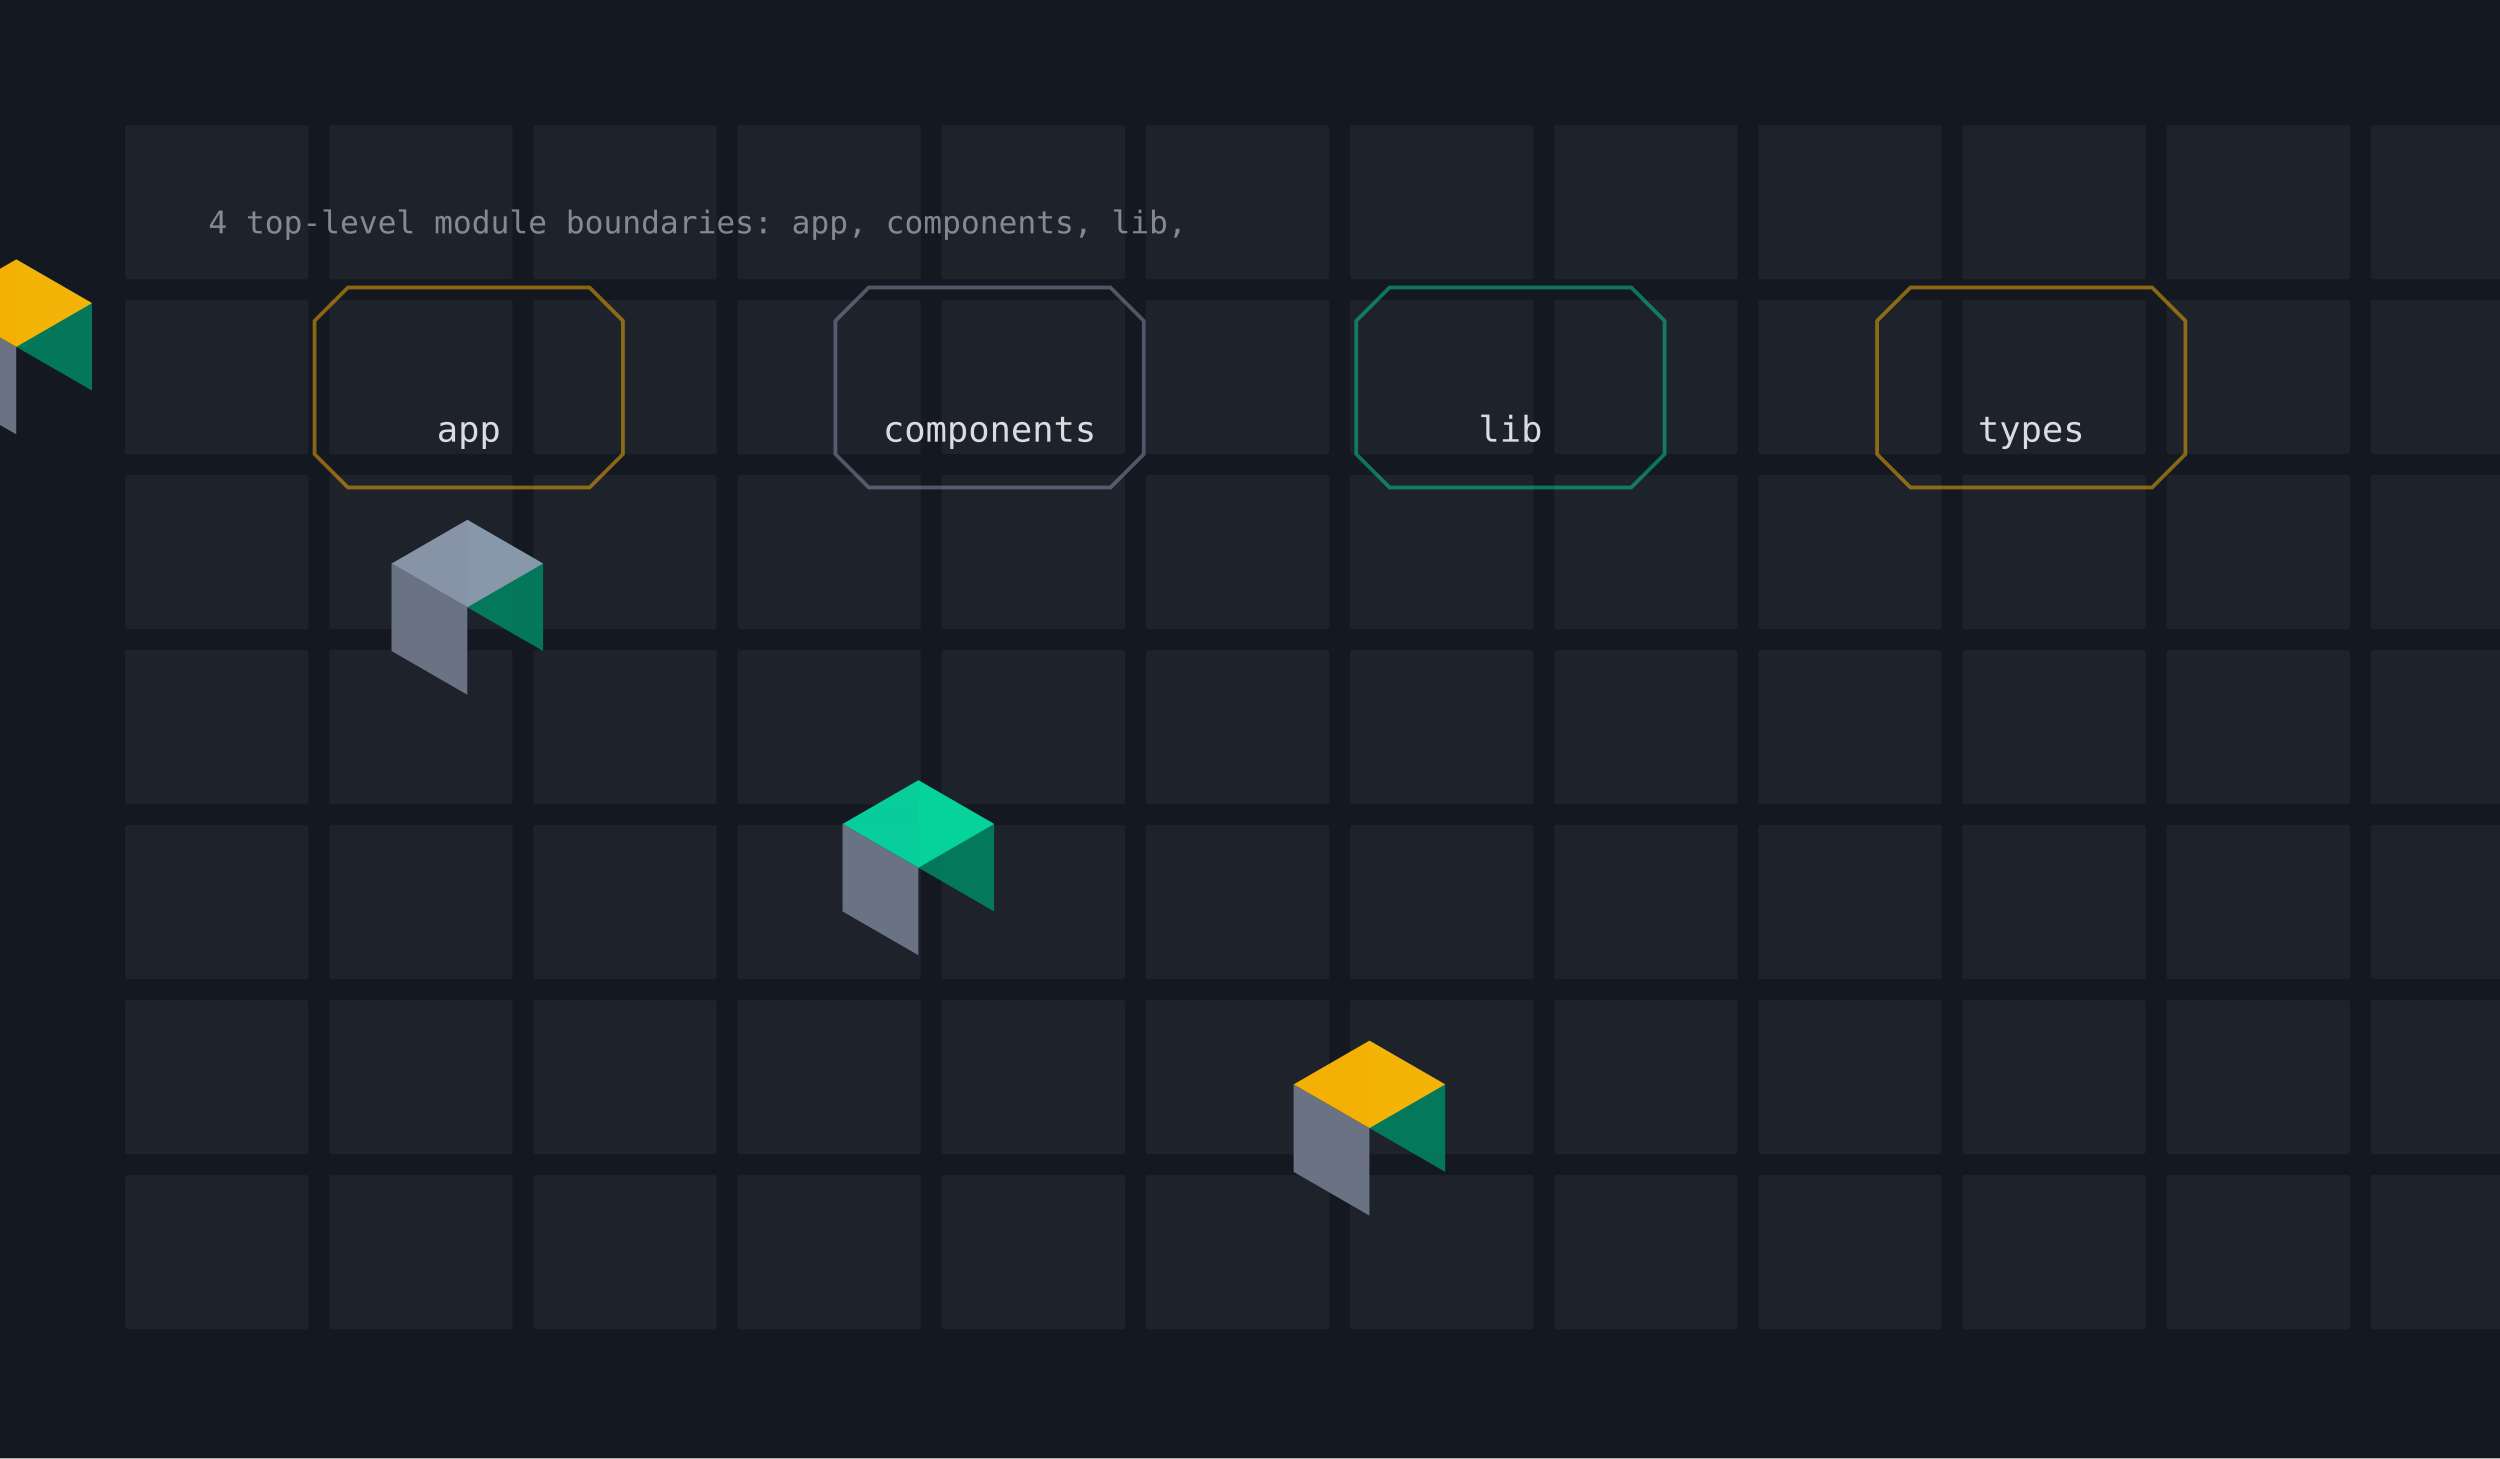
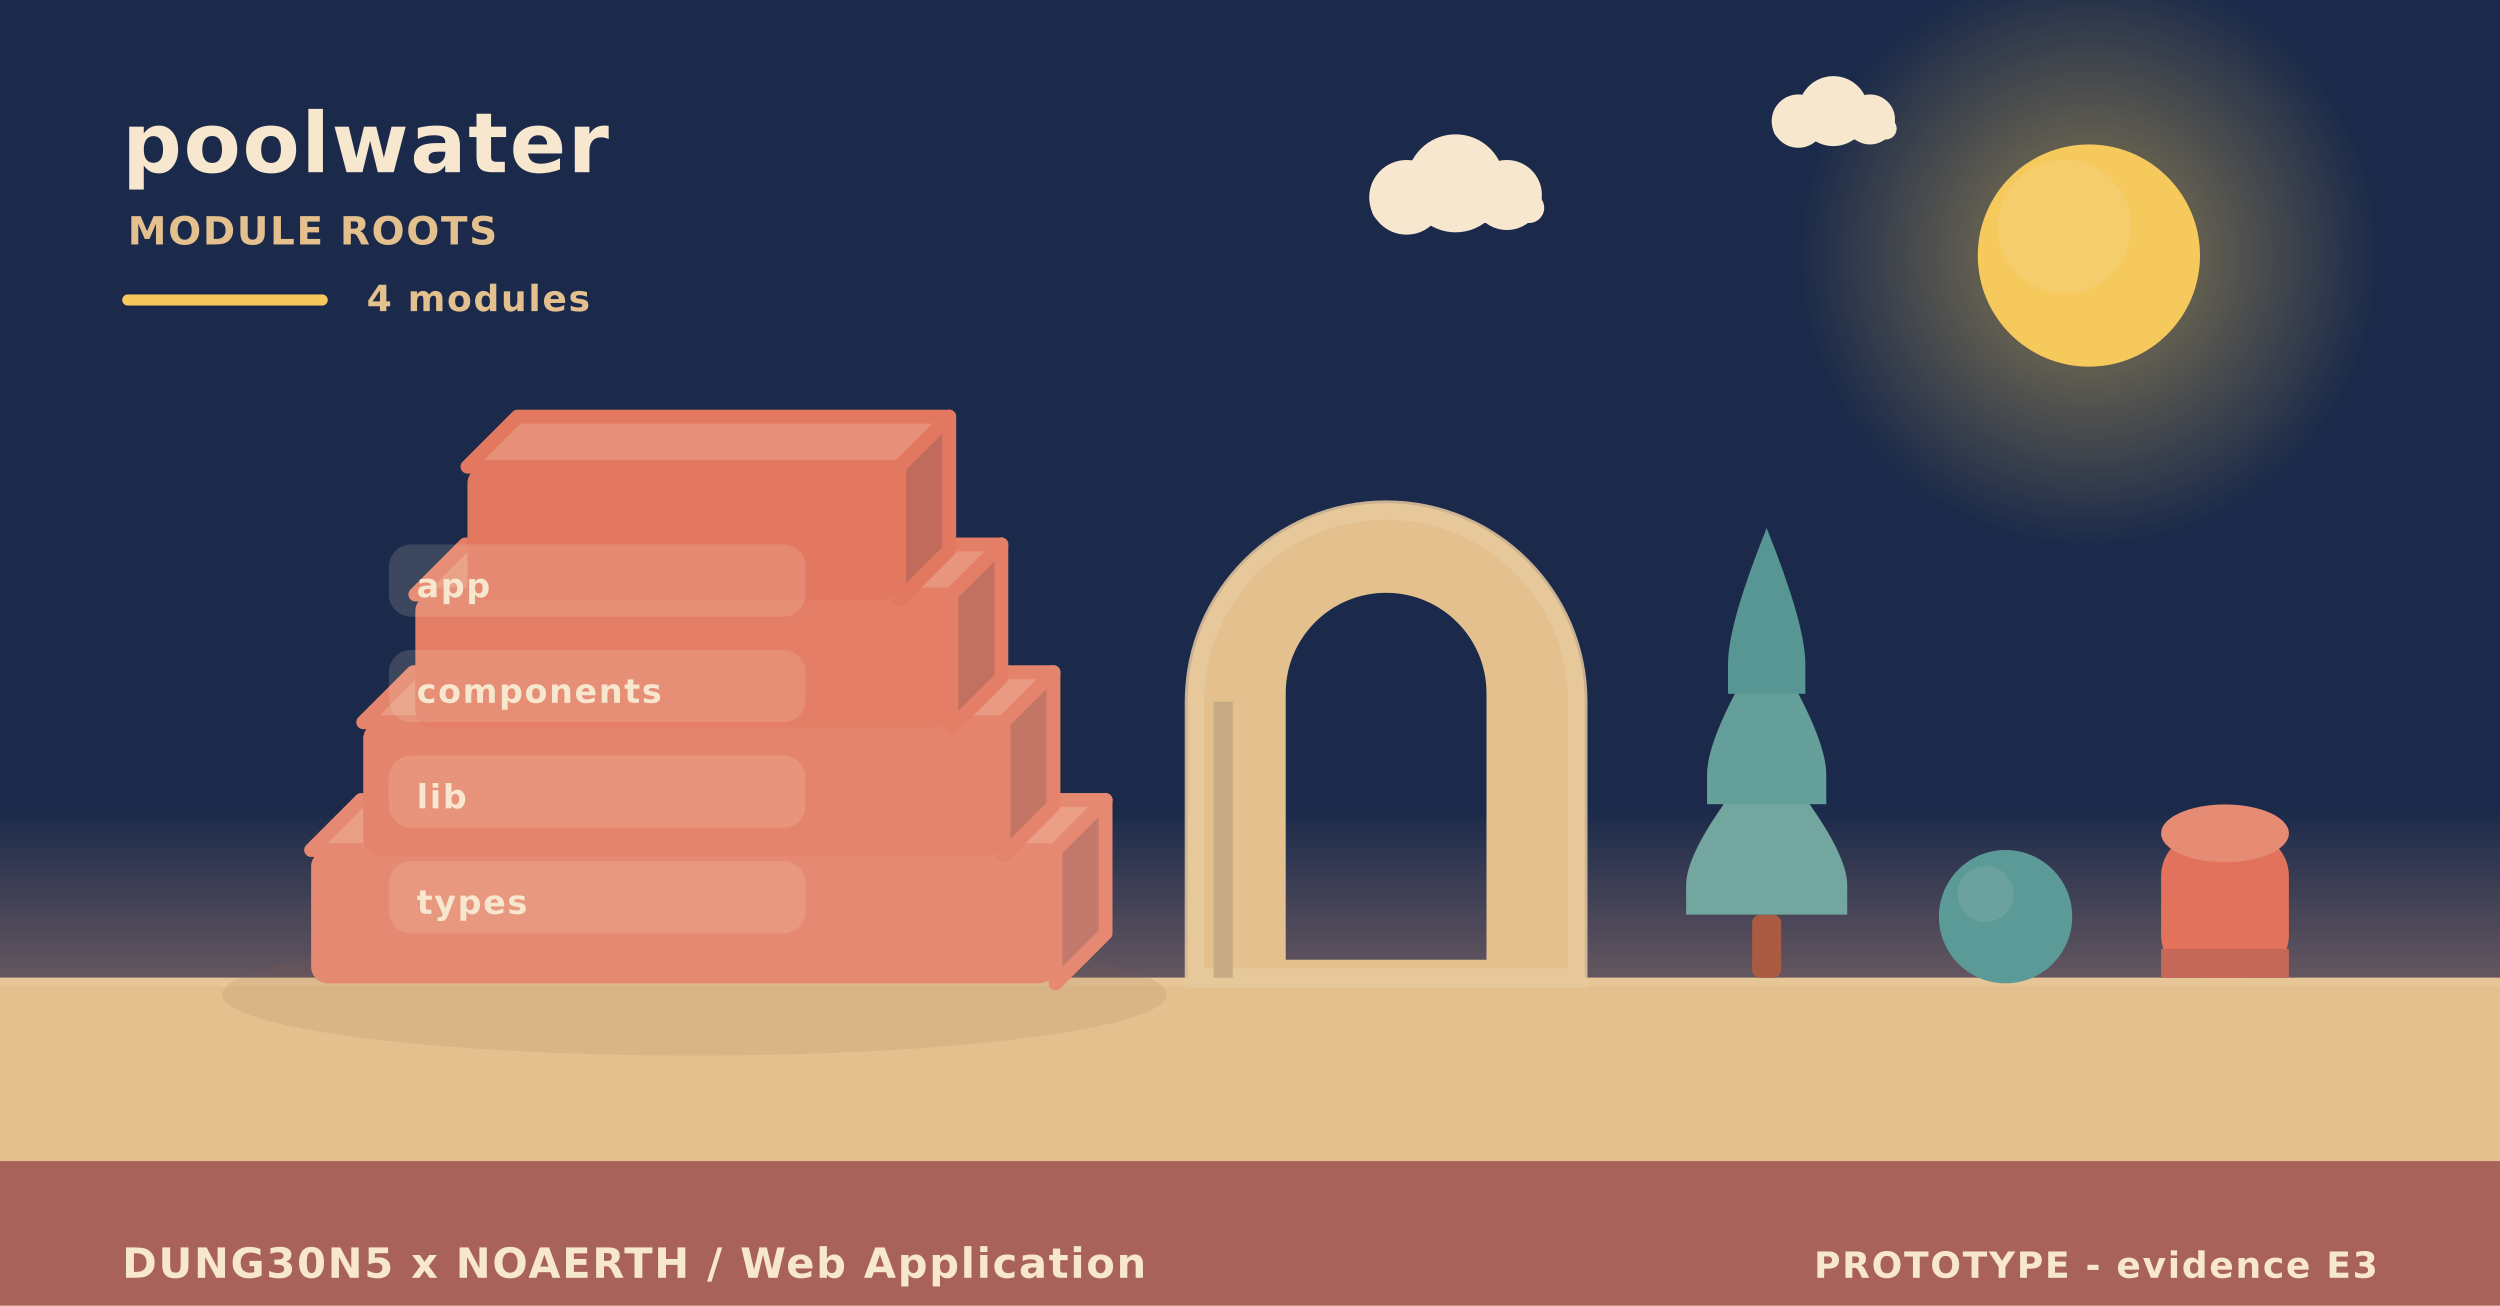
- <svg xmlns="http://www.w3.org/2000/svg" viewBox="0 0 1200 700" width="1200" height="700" role="img" aria-label="poolwater architecture">
-   <rect width="1200" height="700" fill="#141821" />
-   <defs>
-     <linearGradient id="ga" x1="0" y1="0" x2="1" y2="1">
-       <stop offset="0%" stop-color="#ffb703" />
-       <stop offset="100%" stop-color="#8d99ae" />
-     </linearGradient>
-   </defs>
-   <rect x="60.00" y="60.00" width="88.00" height="74.00" rx="1.20" fill="#eef1f6" opacity="0.05" />
-   <rect x="158.00" y="60.00" width="88.00" height="74.00" rx="1.20" fill="#eef1f6" opacity="0.05" />
-   <rect x="256.00" y="60.00" width="88.00" height="74.00" rx="1.20" fill="#eef1f6" opacity="0.05" />
-   <rect x="354.00" y="60.00" width="88.00" height="74.00" rx="1.20" fill="#eef1f6" opacity="0.05" />
-   <rect x="452.00" y="60.00" width="88.00" height="74.00" rx="1.20" fill="#eef1f6" opacity="0.05" />
-   <rect x="550.00" y="60.00" width="88.00" height="74.00" rx="1.20" fill="#eef1f6" opacity="0.05" />
-   <rect x="648.00" y="60.00" width="88.00" height="74.00" rx="1.20" fill="#eef1f6" opacity="0.05" />
-   <rect x="746.00" y="60.00" width="88.00" height="74.00" rx="1.20" fill="#eef1f6" opacity="0.05" />
-   <rect x="844.00" y="60.00" width="88.00" height="74.00" rx="1.20" fill="#eef1f6" opacity="0.05" />
-   <rect x="942.00" y="60.00" width="88.00" height="74.00" rx="1.20" fill="#eef1f6" opacity="0.05" />
-   <rect x="1040.00" y="60.00" width="88.00" height="74.00" rx="1.20" fill="#eef1f6" opacity="0.05" />
-   <rect x="1138.00" y="60.00" width="88.00" height="74.00" rx="1.20" fill="#eef1f6" opacity="0.05" />
-   <rect x="60.00" y="144.00" width="88.00" height="74.00" rx="1.20" fill="#eef1f6" opacity="0.05" />
-   <rect x="158.00" y="144.00" width="88.00" height="74.00" rx="1.20" fill="#eef1f6" opacity="0.05" />
-   <rect x="256.00" y="144.00" width="88.00" height="74.00" rx="1.20" fill="#eef1f6" opacity="0.05" />
-   <rect x="354.00" y="144.00" width="88.00" height="74.00" rx="1.20" fill="#eef1f6" opacity="0.05" />
-   <rect x="452.00" y="144.00" width="88.00" height="74.00" rx="1.20" fill="#eef1f6" opacity="0.05" />
-   <rect x="550.00" y="144.00" width="88.00" height="74.00" rx="1.20" fill="#eef1f6" opacity="0.05" />
-   <rect x="648.00" y="144.00" width="88.00" height="74.00" rx="1.20" fill="#eef1f6" opacity="0.05" />
-   <rect x="746.00" y="144.00" width="88.00" height="74.00" rx="1.20" fill="#eef1f6" opacity="0.05" />
-   <rect x="844.00" y="144.00" width="88.00" height="74.00" rx="1.20" fill="#eef1f6" opacity="0.05" />
-   <rect x="942.00" y="144.00" width="88.00" height="74.00" rx="1.20" fill="#eef1f6" opacity="0.05" />
-   <rect x="1040.00" y="144.00" width="88.00" height="74.00" rx="1.20" fill="#eef1f6" opacity="0.05" />
-   <rect x="1138.00" y="144.00" width="88.00" height="74.00" rx="1.20" fill="#eef1f6" opacity="0.05" />
-   <rect x="60.00" y="228.00" width="88.00" height="74.00" rx="1.20" fill="#eef1f6" opacity="0.05" />
-   <rect x="158.00" y="228.00" width="88.00" height="74.00" rx="1.20" fill="#eef1f6" opacity="0.05" />
-   <rect x="256.00" y="228.00" width="88.00" height="74.00" rx="1.20" fill="#eef1f6" opacity="0.05" />
-   <rect x="354.00" y="228.00" width="88.00" height="74.00" rx="1.20" fill="#eef1f6" opacity="0.05" />
-   <rect x="452.00" y="228.00" width="88.00" height="74.00" rx="1.20" fill="#eef1f6" opacity="0.05" />
-   <rect x="550.00" y="228.00" width="88.00" height="74.00" rx="1.20" fill="#eef1f6" opacity="0.05" />
-   <rect x="648.00" y="228.00" width="88.00" height="74.00" rx="1.20" fill="#eef1f6" opacity="0.05" />
-   <rect x="746.00" y="228.00" width="88.00" height="74.00" rx="1.20" fill="#eef1f6" opacity="0.05" />
-   <rect x="844.00" y="228.00" width="88.00" height="74.00" rx="1.20" fill="#eef1f6" opacity="0.05" />
-   <rect x="942.00" y="228.00" width="88.00" height="74.00" rx="1.20" fill="#eef1f6" opacity="0.05" />
-   <rect x="1040.00" y="228.00" width="88.00" height="74.00" rx="1.20" fill="#eef1f6" opacity="0.05" />
-   <rect x="1138.00" y="228.00" width="88.00" height="74.00" rx="1.20" fill="#eef1f6" opacity="0.05" />
-   <rect x="60.00" y="312.00" width="88.00" height="74.00" rx="1.20" fill="#eef1f6" opacity="0.05" />
-   <rect x="158.00" y="312.00" width="88.00" height="74.00" rx="1.20" fill="#eef1f6" opacity="0.05" />
-   <rect x="256.00" y="312.00" width="88.00" height="74.00" rx="1.20" fill="#eef1f6" opacity="0.05" />
-   <rect x="354.00" y="312.00" width="88.00" height="74.00" rx="1.20" fill="#eef1f6" opacity="0.05" />
-   <rect x="452.00" y="312.00" width="88.00" height="74.00" rx="1.20" fill="#eef1f6" opacity="0.05" />
-   <rect x="550.00" y="312.00" width="88.00" height="74.00" rx="1.20" fill="#eef1f6" opacity="0.05" />
-   <rect x="648.00" y="312.00" width="88.00" height="74.00" rx="1.20" fill="#eef1f6" opacity="0.05" />
-   <rect x="746.00" y="312.00" width="88.00" height="74.00" rx="1.20" fill="#eef1f6" opacity="0.05" />
-   <rect x="844.00" y="312.00" width="88.00" height="74.00" rx="1.20" fill="#eef1f6" opacity="0.05" />
-   <rect x="942.00" y="312.00" width="88.00" height="74.00" rx="1.20" fill="#eef1f6" opacity="0.05" />
-   <rect x="1040.00" y="312.00" width="88.00" height="74.00" rx="1.20" fill="#eef1f6" opacity="0.05" />
-   <rect x="1138.00" y="312.00" width="88.00" height="74.00" rx="1.20" fill="#eef1f6" opacity="0.05" />
-   <rect x="60.00" y="396.00" width="88.00" height="74.00" rx="1.20" fill="#eef1f6" opacity="0.05" />
-   <rect x="158.00" y="396.00" width="88.00" height="74.00" rx="1.20" fill="#eef1f6" opacity="0.05" />
-   <rect x="256.00" y="396.00" width="88.00" height="74.00" rx="1.20" fill="#eef1f6" opacity="0.05" />
-   <rect x="354.00" y="396.00" width="88.00" height="74.00" rx="1.20" fill="#eef1f6" opacity="0.05" />
-   <rect x="452.00" y="396.00" width="88.00" height="74.00" rx="1.20" fill="#eef1f6" opacity="0.05" />
-   <rect x="550.00" y="396.00" width="88.00" height="74.00" rx="1.20" fill="#eef1f6" opacity="0.05" />
-   <rect x="648.00" y="396.00" width="88.00" height="74.00" rx="1.20" fill="#eef1f6" opacity="0.05" />
-   <rect x="746.00" y="396.00" width="88.00" height="74.00" rx="1.20" fill="#eef1f6" opacity="0.05" />
-   <rect x="844.00" y="396.00" width="88.00" height="74.00" rx="1.20" fill="#eef1f6" opacity="0.05" />
-   <rect x="942.00" y="396.00" width="88.00" height="74.00" rx="1.20" fill="#eef1f6" opacity="0.05" />
-   <rect x="1040.00" y="396.00" width="88.00" height="74.00" rx="1.20" fill="#eef1f6" opacity="0.05" />
-   <rect x="1138.00" y="396.00" width="88.00" height="74.00" rx="1.20" fill="#eef1f6" opacity="0.05" />
-   <rect x="60.00" y="480.00" width="88.00" height="74.00" rx="1.20" fill="#eef1f6" opacity="0.05" />
-   <rect x="158.00" y="480.00" width="88.00" height="74.00" rx="1.20" fill="#eef1f6" opacity="0.05" />
-   <rect x="256.00" y="480.00" width="88.00" height="74.00" rx="1.20" fill="#eef1f6" opacity="0.05" />
-   <rect x="354.00" y="480.00" width="88.00" height="74.00" rx="1.20" fill="#eef1f6" opacity="0.05" />
-   <rect x="452.00" y="480.00" width="88.00" height="74.00" rx="1.20" fill="#eef1f6" opacity="0.05" />
-   <rect x="550.00" y="480.00" width="88.00" height="74.00" rx="1.20" fill="#eef1f6" opacity="0.05" />
-   <rect x="648.00" y="480.00" width="88.00" height="74.00" rx="1.20" fill="#eef1f6" opacity="0.05" />
-   <rect x="746.00" y="480.00" width="88.00" height="74.00" rx="1.20" fill="#eef1f6" opacity="0.05" />
-   <rect x="844.00" y="480.00" width="88.00" height="74.00" rx="1.20" fill="#eef1f6" opacity="0.05" />
-   <rect x="942.00" y="480.00" width="88.00" height="74.00" rx="1.20" fill="#eef1f6" opacity="0.05" />
-   <rect x="1040.00" y="480.00" width="88.00" height="74.00" rx="1.20" fill="#eef1f6" opacity="0.05" />
-   <rect x="1138.00" y="480.00" width="88.00" height="74.00" rx="1.20" fill="#eef1f6" opacity="0.05" />
-   <rect x="60.00" y="564.00" width="88.00" height="74.00" rx="1.20" fill="#eef1f6" opacity="0.05" />
-   <rect x="158.00" y="564.00" width="88.00" height="74.00" rx="1.20" fill="#eef1f6" opacity="0.05" />
-   <rect x="256.00" y="564.00" width="88.00" height="74.00" rx="1.20" fill="#eef1f6" opacity="0.05" />
-   <rect x="354.00" y="564.00" width="88.00" height="74.00" rx="1.20" fill="#eef1f6" opacity="0.05" />
-   <rect x="452.00" y="564.00" width="88.00" height="74.00" rx="1.20" fill="#eef1f6" opacity="0.05" />
-   <rect x="550.00" y="564.00" width="88.00" height="74.00" rx="1.20" fill="#eef1f6" opacity="0.05" />
-   <rect x="648.00" y="564.00" width="88.00" height="74.00" rx="1.20" fill="#eef1f6" opacity="0.05" />
-   <rect x="746.00" y="564.00" width="88.00" height="74.00" rx="1.20" fill="#eef1f6" opacity="0.05" />
-   <rect x="844.00" y="564.00" width="88.00" height="74.00" rx="1.20" fill="#eef1f6" opacity="0.05" />
-   <rect x="942.00" y="564.00" width="88.00" height="74.00" rx="1.20" fill="#eef1f6" opacity="0.05" />
-   <rect x="1040.00" y="564.00" width="88.00" height="74.00" rx="1.20" fill="#eef1f6" opacity="0.05" />
-   <rect x="1138.00" y="564.00" width="88.00" height="74.00" rx="1.20" fill="#eef1f6" opacity="0.05" />
-   <path d="M167.00,138.00 H283.00 L299.00,154.00 V218.00 L283.00,234.00 H167.00 L151.00,218.00 V154.00 Z" fill="none" stroke="rgba(255,183,3,0.550)" stroke-width="1.80" opacity="0.90" />
-   <polygon points="7.79,166.50 44.17,187.50 44.17,145.50 7.79,124.50" fill="#037c5d" opacity="0.95" />
-   <polygon points="-28.58,187.50 7.79,208.50 7.79,166.50 -28.58,145.50" fill="#6e7788" opacity="0.95" />
-   <polygon points="7.79,124.50 44.17,145.50 7.79,166.50 -28.58,145.50" fill="#ffb703" opacity="0.95" />
-   <text x="225" y="212" font-family="ui-monospace,Menlo,monospace" font-size="17" fill="rgba(238,241,246,0.900)" text-anchor="middle">app</text>
-   <path d="M417.00,138.00 H533.00 L549.00,154.00 V218.00 L533.00,234.00 H417.00 L401.00,218.00 V154.00 Z" fill="none" stroke="rgba(141,153,174,0.550)" stroke-width="1.80" opacity="0.90" />
-   <polygon points="224.30,291.50 260.67,312.50 260.67,270.50 224.30,249.50" fill="#037c5d" opacity="0.95" />
-   <polygon points="187.93,312.50 224.30,333.50 224.30,291.50 187.93,270.50" fill="#6e7788" opacity="0.95" />
-   <polygon points="224.30,249.50 260.67,270.50 224.30,291.50 187.93,270.50" fill="#8d99ae" opacity="0.95" />
-   <text x="475" y="212" font-family="ui-monospace,Menlo,monospace" font-size="17" fill="rgba(238,241,246,0.900)" text-anchor="middle">components</text>
-   <path d="M667.00,138.00 H783.00 L799.00,154.00 V218.00 L783.00,234.00 H667.00 L651.00,218.00 V154.00 Z" fill="none" stroke="rgba(6,214,160,0.550)" stroke-width="1.80" opacity="0.90" />
-   <polygon points="440.81,416.50 477.18,437.50 477.18,395.50 440.81,374.50" fill="#037c5d" opacity="0.95" />
-   <polygon points="404.43,437.50 440.81,458.50 440.81,416.50 404.43,395.50" fill="#6e7788" opacity="0.95" />
-   <polygon points="440.81,374.50 477.18,395.50 440.81,416.50 404.43,395.50" fill="#06d6a0" opacity="0.95" />
-   <text x="725" y="212" font-family="ui-monospace,Menlo,monospace" font-size="17" fill="rgba(238,241,246,0.900)" text-anchor="middle">lib</text>
-   <path d="M917.00,138.00 H1033.00 L1049.00,154.00 V218.00 L1033.00,234.00 H917.00 L901.00,218.00 V154.00 Z" fill="none" stroke="rgba(255,183,3,0.550)" stroke-width="1.80" opacity="0.90" />
-   <polygon points="657.31,541.50 693.69,562.50 693.69,520.50 657.31,499.50" fill="#037c5d" opacity="0.95" />
-   <polygon points="620.94,562.50 657.31,583.50 657.31,541.50 620.94,520.50" fill="#6e7788" opacity="0.95" />
-   <polygon points="657.31,499.50 693.69,520.50 657.31,541.50 620.94,520.50" fill="#ffb703" opacity="0.95" />
-   <text x="975" y="212" font-family="ui-monospace,Menlo,monospace" font-size="17" fill="rgba(238,241,246,0.900)" text-anchor="middle">types</text>
-   <text x="100" y="112" font-family="ui-monospace,Menlo,monospace" font-size="15" fill="rgba(238,241,246,0.500)">4 top-level module boundaries: app, components, lib,</text>
+ <svg xmlns="http://www.w3.org/2000/svg" width="900" height="470" viewBox="0 0 900 470" role="img" aria-label="poolwater - how it is built">
+   <linearGradient id="skya" x1="0" y1="0" x2="0" y2="1">
+     <stop offset="0" stop-color="#1b2a4a" />
+     <stop offset="0.62" stop-color="#1b2a4a" />
+     <stop offset="1" stop-color="#f3ad8a" />
+   </linearGradient>
+   <rect width="900" height="470" fill="url(#skya)" />
+   <radialGradient id="suna">
+     <stop offset="0.35" stop-color="#f5c95c" stop-opacity="0.34" />
+     <stop offset="1" stop-color="#f5c95c" stop-opacity="0" />
+   </radialGradient>
+   <circle cx="752" cy="92" r="104" fill="url(#suna)" />
+   <circle cx="752" cy="92" r="40" fill="#f5c95c" />
+   <circle cx="743.2" cy="81.6" r="24" fill="#f5d27e" opacity="0.5" />
+   <g>
+     <circle cx="524" cy="66" r="17.64" fill="#f6e7ce" />
+     <circle cx="506.36" cy="71.04" r="13.44" fill="#f6e7ce" />
+     <circle cx="542.48" cy="70.2" r="12.6" fill="#f6e7ce" />
+     <rect x="493.76" y="69.36" width="62.16" height="10.92" rx="5.46" fill="#f6e7ce" />
+   </g>
+   <g>
+     <circle cx="660" cy="40" r="12.6" fill="#f6e7ce" />
+     <circle cx="647.4" cy="43.6" r="9.6" fill="#f6e7ce" />
+     <circle cx="673.2" cy="43" r="9" fill="#f6e7ce" />
+     <rect x="638.4" y="42.4" width="44.4" height="7.8" rx="3.9" fill="#f6e7ce" />
+   </g>
+   <rect x="0" y="352" width="900" height="118" fill="#e3c08d" />
+   <rect x="0" y="352" width="900" height="3" fill="#e6c596" />
+   <text x="44" y="62" font-family="Verdana,DejaVu Sans,sans-serif" font-size="30" font-weight="700" letter-spacing="0.6" fill="#f6e7ce" text-anchor="start">poolwater</text>
+   <text x="46" y="88" font-family="Verdana,DejaVu Sans,sans-serif" font-size="14" font-weight="700" letter-spacing="0.6" fill="#e3c08d" text-anchor="start">MODULE ROOTS</text>
+   <rect x="44" y="106" width="74" height="4" rx="2" fill="#f5c95c" />
+   <text x="132" y="112" font-family="Verdana,DejaVu Sans,sans-serif" font-size="13" font-weight="700" letter-spacing="0.6" fill="#e3c08d" text-anchor="start">4 modules</text>
+   <ellipse cx="250" cy="358" rx="170" ry="22" fill="rgba(138,90,68,0.11)" />
+   <path d="M112,306 L380,306 L398,288 L130,288 Z" fill="#ea9e86" stroke="#e68972" stroke-width="5" stroke-linejoin="round" />
+   <path d="M380,306 L398,288 L398,336 L380,354 Z" fill="#c3796b" stroke="#e68972" stroke-width="5" stroke-linejoin="round" />
+   <rect x="112" y="306" width="268" height="48" rx="6" fill="#e68972" />
+   <path d="M130.76,260 L361.24,260 L379.24,242 L148.76,242 Z" fill="#e99a82" stroke="#e5846c" stroke-width="5" stroke-linejoin="round" />
+   <path d="M361.24,260 L379.24,242 L379.24,290 L361.24,308 Z" fill="#c37566" stroke="#e5846c" stroke-width="5" stroke-linejoin="round" />
+   <rect x="130.76" y="260" width="230.48" height="48" rx="6" fill="#e5846c" />
+   <path d="M149.52,214 L342.48,214 L360.48,196 L167.52,196 Z" fill="#e8957d" stroke="#e47e66" stroke-width="5" stroke-linejoin="round" />
+   <path d="M342.48,214 L360.48,196 L360.48,244 L342.48,262 Z" fill="#c27061" stroke="#e47e66" stroke-width="5" stroke-linejoin="round" />
+   <rect x="149.52" y="214" width="192.96" height="48" rx="6" fill="#e47e66" />
+   <path d="M168.28,168 L323.72,168 L341.72,150 L186.28,150 Z" fill="#e79079" stroke="#e37861" stroke-width="5" stroke-linejoin="round" />
+   <path d="M323.72,168 L341.72,150 L341.72,198 L323.72,216 Z" fill="#c16b5d" stroke="#e37861" stroke-width="5" stroke-linejoin="round" />
+   <rect x="168.28" y="168" width="155.44" height="48" rx="6" fill="#e37861" />
+   <rect x="140" y="196" width="150" height="26" rx="8" fill="rgba(246,231,206,0.16)" opacity="0.94" />
+   <text x="150" y="215" font-family="Verdana,DejaVu Sans,sans-serif" font-size="12" font-weight="700" letter-spacing="0.6" fill="#f6e7ce" text-anchor="start">app</text>
+   <rect x="140" y="234" width="150" height="26" rx="8" fill="rgba(246,231,206,0.16)" opacity="0.94" />
+   <text x="150" y="253" font-family="Verdana,DejaVu Sans,sans-serif" font-size="12" font-weight="700" letter-spacing="0.6" fill="#f6e7ce" text-anchor="start">components</text>
+   <rect x="140" y="272" width="150" height="26" rx="8" fill="rgba(246,231,206,0.16)" opacity="0.94" />
+   <text x="150" y="291" font-family="Verdana,DejaVu Sans,sans-serif" font-size="12" font-weight="700" letter-spacing="0.6" fill="#f6e7ce" text-anchor="start">lib</text>
+   <rect x="140" y="310" width="150" height="26" rx="8" fill="rgba(246,231,206,0.16)" opacity="0.94" />
+   <text x="150" y="329" font-family="Verdana,DejaVu Sans,sans-serif" font-size="12" font-weight="700" letter-spacing="0.6" fill="#f6e7ce" text-anchor="start">types</text>
+   <path d="M430,352 L430,252.64 A69,69 0 0 1 568,252.64 L568,352 Z M460.36,348 L460.36,249.55 A38.64,38.64 0 0 1 537.64,249.55 L537.64,348 Z" fill="#e3c08d" fill-rule="evenodd" stroke="#e3c08d" stroke-width="5" stroke-linejoin="round" />
+   <path d="M430,352 L430,252.64 A69,69 0 0 1 568,252.64 L568,352 Z" fill="none" stroke="#e8c99d" stroke-width="7" stroke-linecap="round" opacity="0.85" />
+   <rect x="436.9" y="252.64" width="6.9" height="99.36" fill="#c7ab84" />
+   <rect x="630.78" y="329.28" width="10.44" height="22.72" rx="2.9" fill="#ac5b43" />
+   <path d="M636,269.64 Q607,304.23 607,318.54 Q607,329.28 607,329.28 L665,329.28 Q665,329.28 665,318.54 Q665,304.23 636,269.64 Z" fill="#74a6a0" />
+   <path d="M636,229.88 Q614.54,264.47 614.54,278.78 Q614.54,289.52 614.54,289.52 L657.46,289.52 Q657.46,289.52 657.46,278.78 Q657.46,264.47 636,229.88 Z" fill="#649f9a" />
+   <path d="M636,190.12 Q622.08,224.71 622.08,239.02 Q622.08,249.76 622.08,249.76 L649.92,249.76 Q649.92,249.76 649.92,239.02 Q649.92,224.71 636,190.12 Z" fill="#589694" />
+   <circle cx="722" cy="330" r="24" fill="#5b9a97" />
+   <circle cx="714.8" cy="321.84" r="10.08" fill="#7aa9a2" opacity="0.55" />
+   <rect x="778" y="300" width="46" height="52" rx="15.33" fill="#e2725b" />
+   <ellipse cx="801" cy="300" rx="23" ry="10.4" fill="#e68c74" />
+   <rect x="778" y="341.6" width="46" height="10.4" fill="#c66859" />
+   <rect x="0" y="418" width="900" height="52" rx="0" fill="#a65c56" opacity="0.94" />
+   <text x="44" y="460" font-family="Verdana,DejaVu Sans,sans-serif" font-size="15" font-weight="700" letter-spacing="0.6" fill="#f6e7ce" text-anchor="start">DUNG30N5 x NOAERTH  /  Web Application</text>
+   <text x="856" y="460" font-family="Verdana,DejaVu Sans,sans-serif" font-size="13" font-weight="700" letter-spacing="0.6" fill="#f6e7ce" text-anchor="end">PROTOTYPE  -  evidence E3</text>
</svg>
